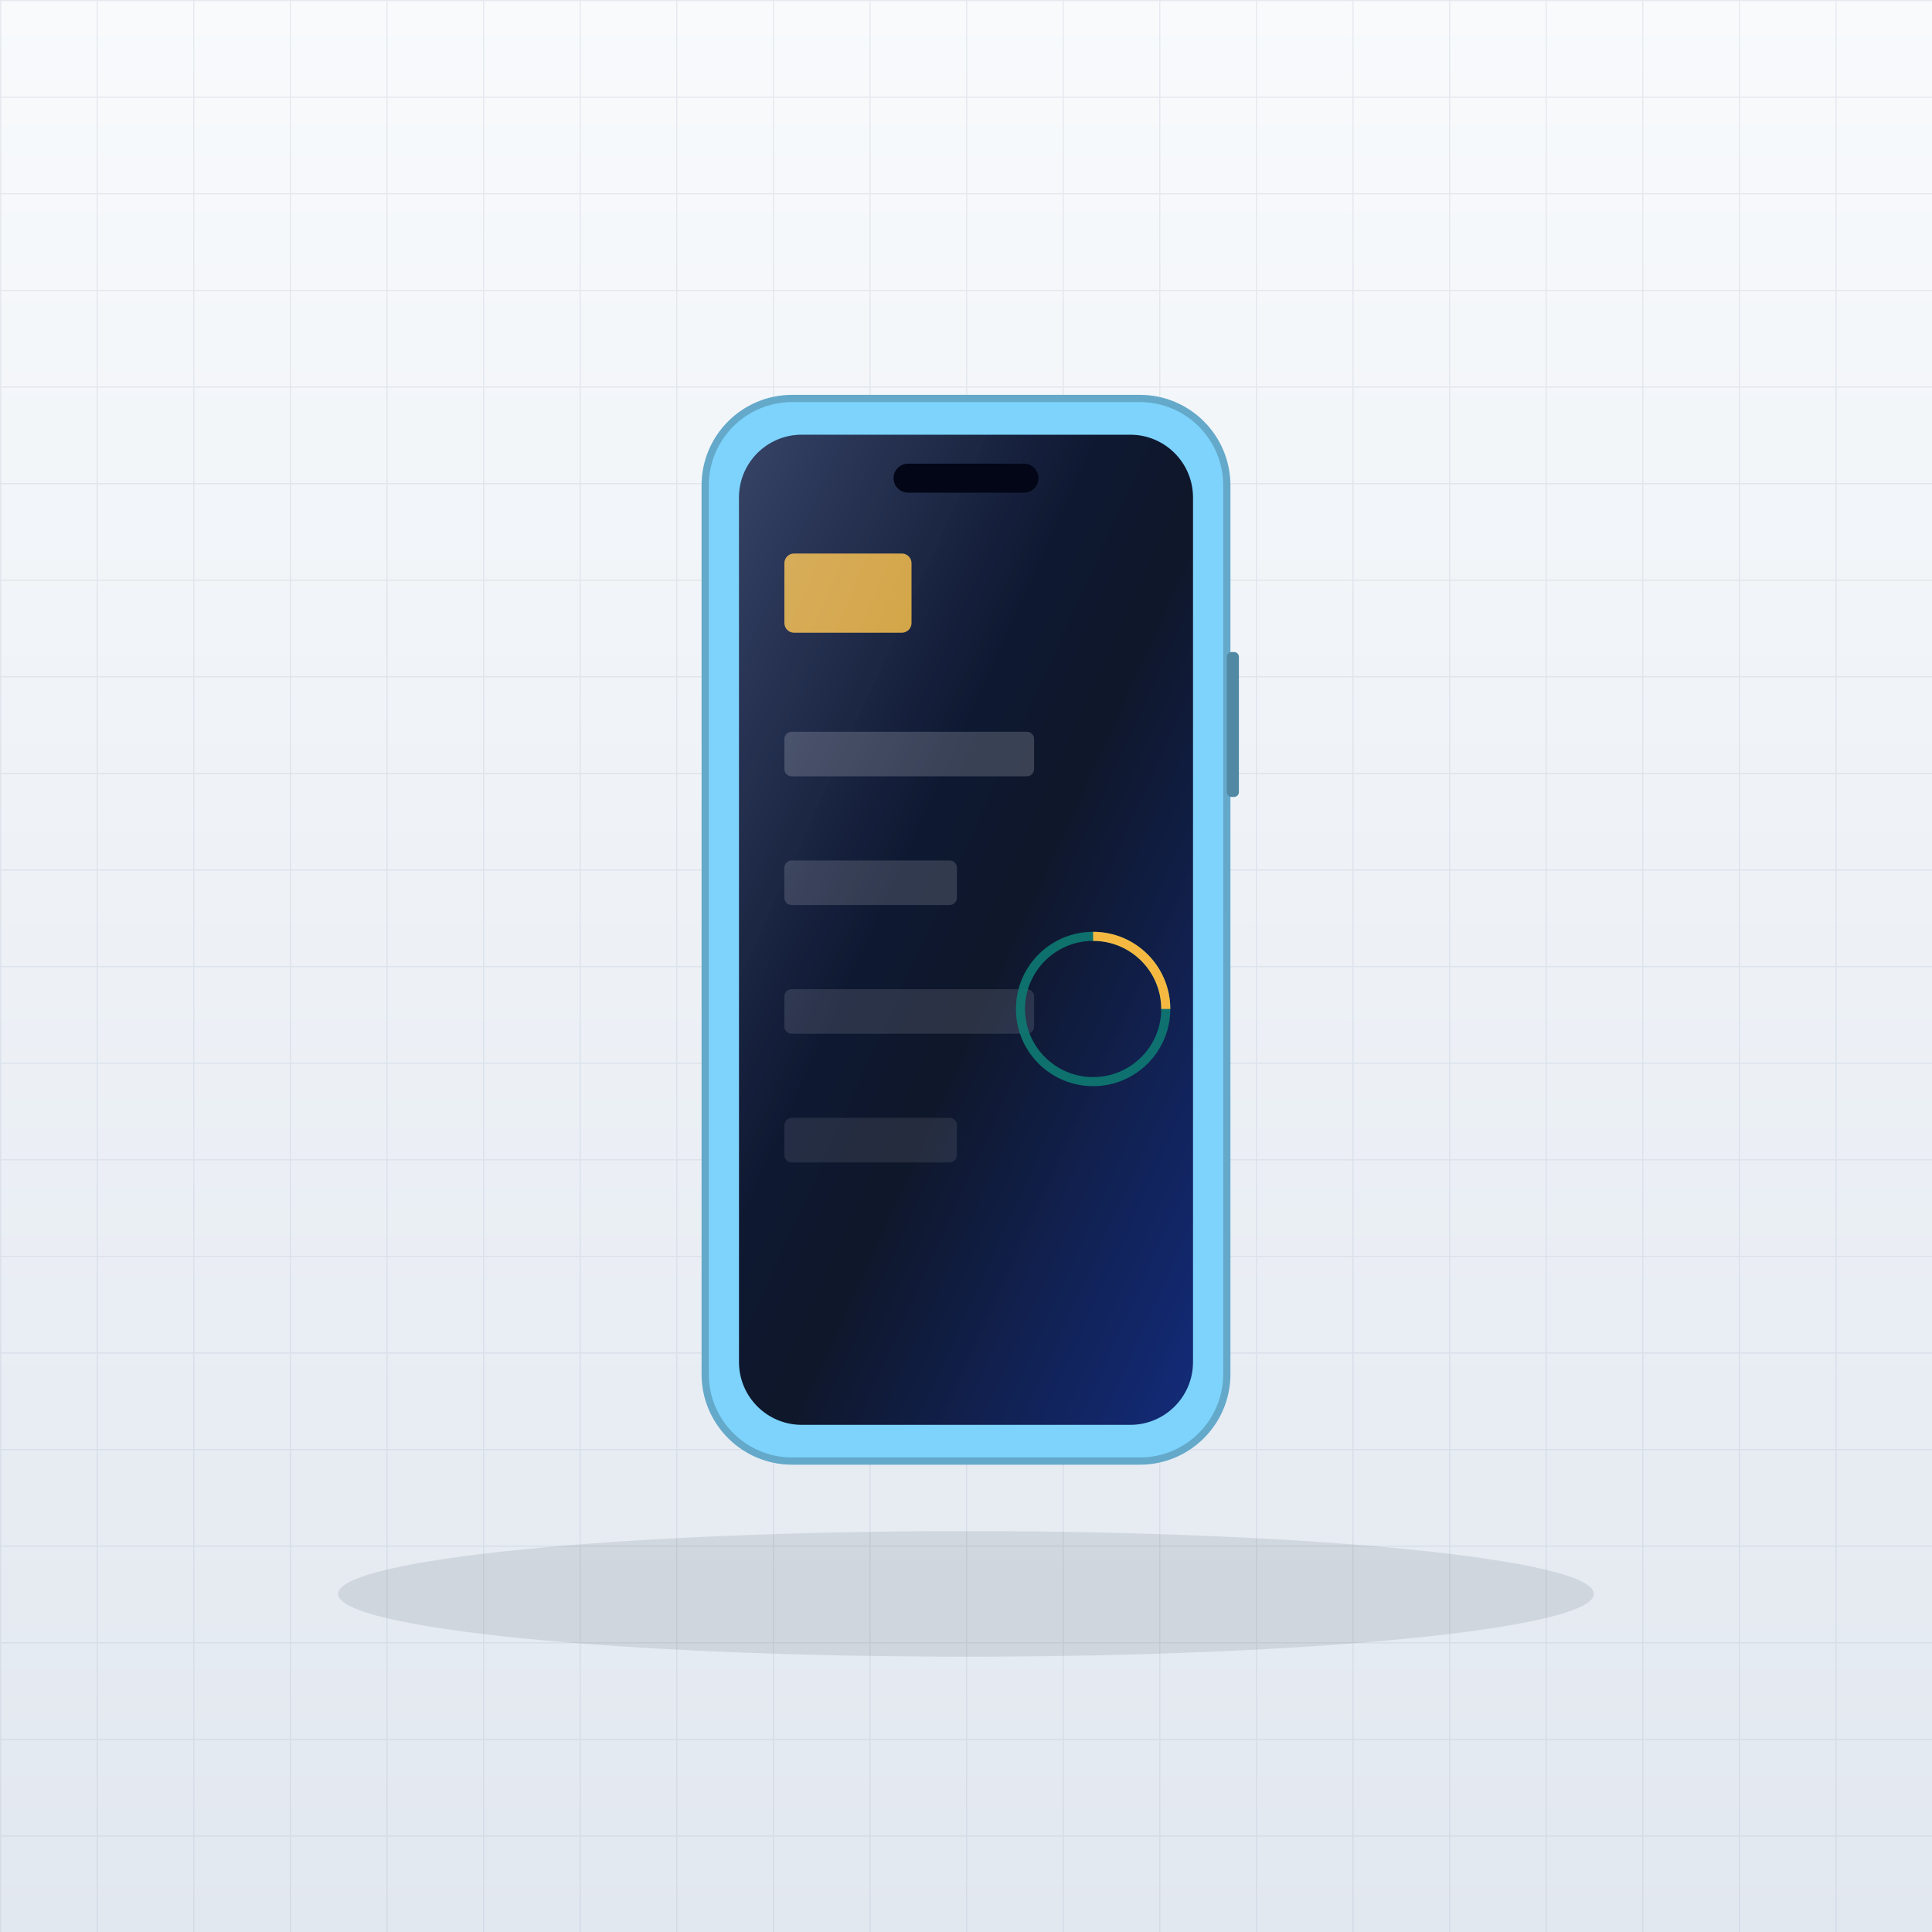
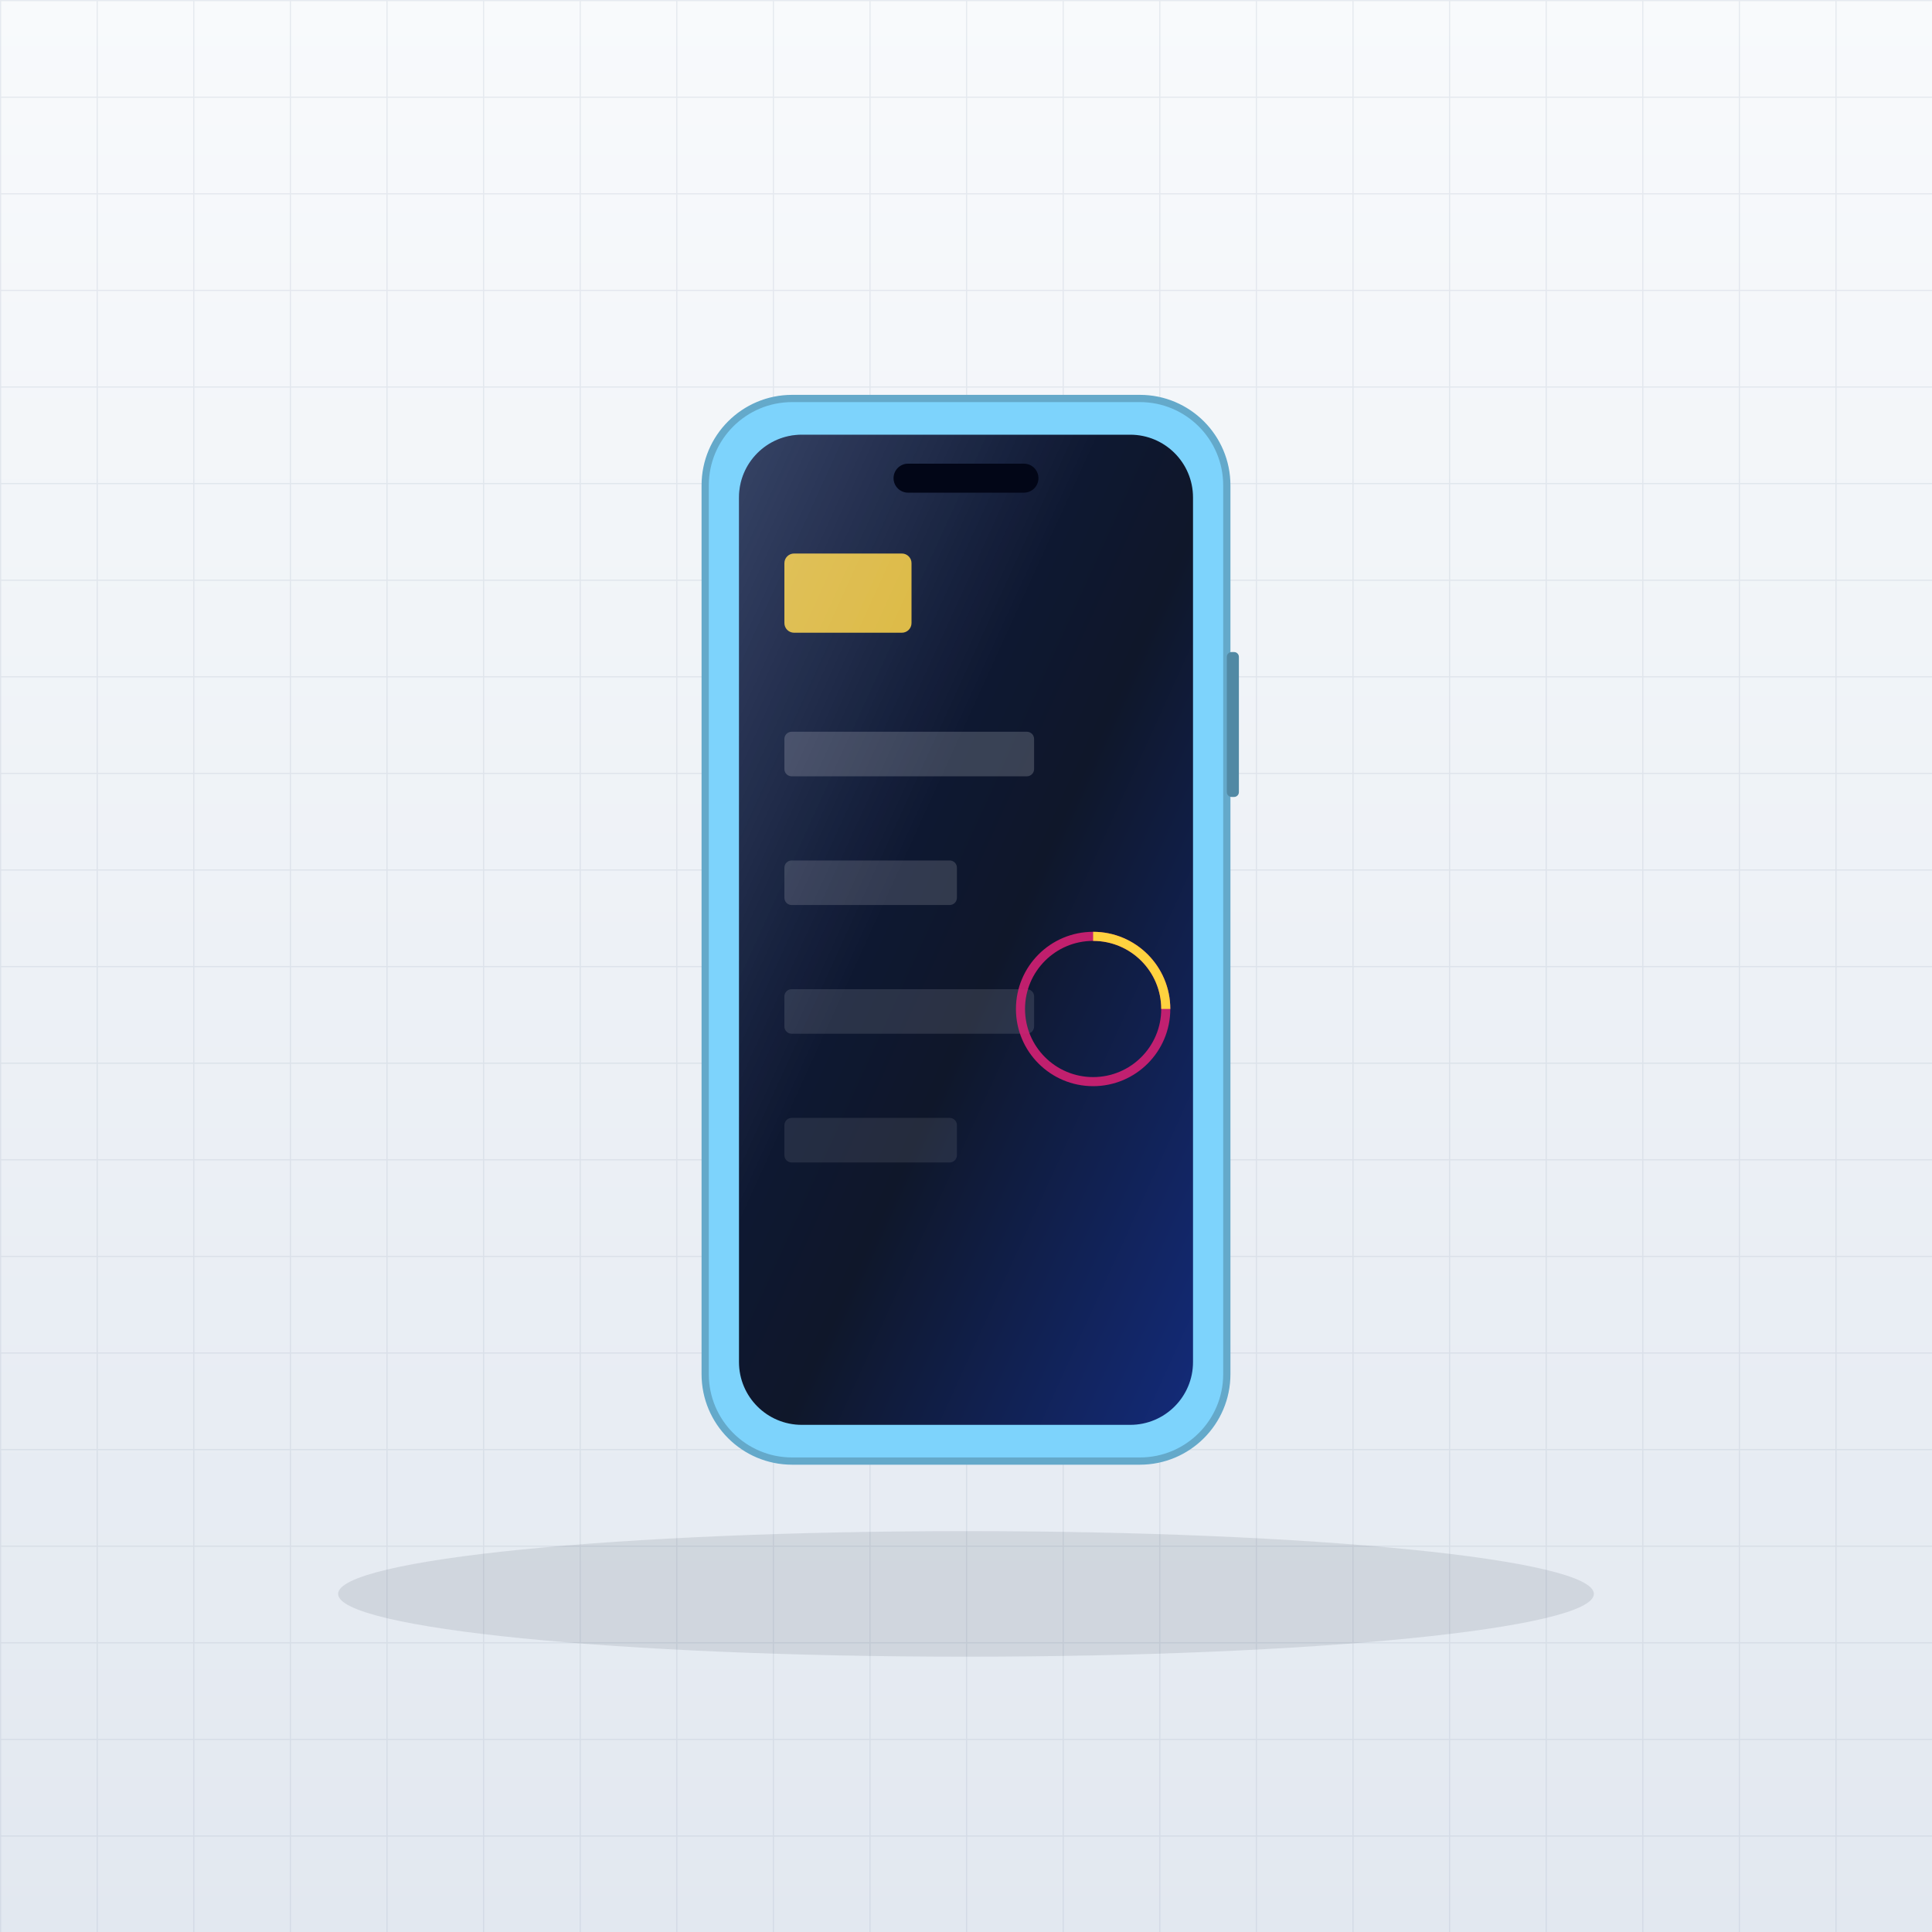
<svg xmlns="http://www.w3.org/2000/svg" viewBox="0 0 800 800" width="800" height="800" role="img">
  <defs>
    <linearGradient id="screen" x1="0" y1="0" x2="1" y2="1">
      <stop offset="0" stop-color="#0b1a44" />
      <stop offset="0.55" stop-color="#0f172a" />
      <stop offset="1" stop-color="#132b7a" />
    </linearGradient>
    <linearGradient id="glare" x1="0" y1="0" x2="1" y2="1">
      <stop offset="0" stop-color="#ffffff" stop-opacity="0.18" />
      <stop offset="0.4" stop-color="#ffffff" stop-opacity="0" />
    </linearGradient>
    <linearGradient id="bgLight" x1="0" y1="0" x2="0" y2="1">
      <stop offset="0" stop-color="#f8fafc" />
      <stop offset="1" stop-color="#e2e8f0" />
    </linearGradient>
    <radialGradient id="bgDark" cx="0.5" cy="0.45" r="0.7">
      <stop offset="0" stop-color="#1e3a8a" />
      <stop offset="0.6" stop-color="#0f172a" />
      <stop offset="1" stop-color="#020617" />
    </radialGradient>
    <linearGradient id="bgBlue" x1="0" y1="0" x2="1" y2="1">
      <stop offset="0" stop-color="#eef5ff" />
      <stop offset="1" stop-color="#bcd6ff" />
    </linearGradient>
    <pattern id="grid" width="40" height="40" patternUnits="userSpaceOnUse">
      <path d="M40 0 H0 V40" fill="none" stroke="#94a3b8" stroke-width="1" opacity="0.18" />
    </pattern>
  </defs>
  <rect width="800" height="800" fill="url(#bgLight)" />
  <rect width="800" height="800" fill="url(#grid)" />
  <ellipse cx="400" cy="660" rx="260" ry="26" fill="#0f172a" opacity="0.10" />
  <rect x="292" y="165" width="216" height="440" rx="36" fill="#7dd3fc" stroke="#64a9ca" stroke-width="3" />
  <rect x="306" y="180" width="188" height="410" rx="26" fill="url(#screen)" />
-   <rect x="324.8" y="229.2" width="52.64" height="32.8" rx="4" fill="#f5b942" opacity="0.85" />
+   <rect x="324.8" y="229.2" width="52.64" height="32.8" rx="4" fill="#ffd23f" opacity="0.85" />
  <rect x="324.8" y="303" width="103.4" height="18.45" rx="3" fill="#ffffff" opacity="0.18" />
  <rect x="324.8" y="356.3" width="71.44" height="18.45" rx="3" fill="#ffffff" opacity="0.15" />
  <rect x="324.8" y="409.6" width="103.4" height="18.45" rx="3" fill="#ffffff" opacity="0.12" />
  <rect x="324.8" y="462.9" width="71.44" height="18.45" rx="3" fill="#ffffff" opacity="0.09" />
-   <circle cx="452.64" cy="417.8" r="30.08" fill="none" stroke="#0d7a72" stroke-width="3.76" opacity="0.9" />
-   <path d="M452.64 387.72 A 30.08 30.08 0 0 1 482.72 417.8" fill="none" stroke="#f5b942" stroke-width="3.76" />
+   <circle cx="452.64" cy="417.8" r="30.08" fill="none" stroke="#d42073" stroke-width="3.76" opacity="0.9" />
+   <path d="M452.64 387.72 A 30.08 30.08 0 0 1 482.72 417.8" fill="none" stroke="#ffd23f" stroke-width="3.76" />
  <rect x="306" y="180" width="188" height="410" rx="26" fill="url(#glare)" />
  <rect x="370" y="192" width="60" height="12" rx="6" fill="#020617" />
  <rect x="508" y="270" width="5" height="60" rx="2" fill="#5189a4" />
</svg>
